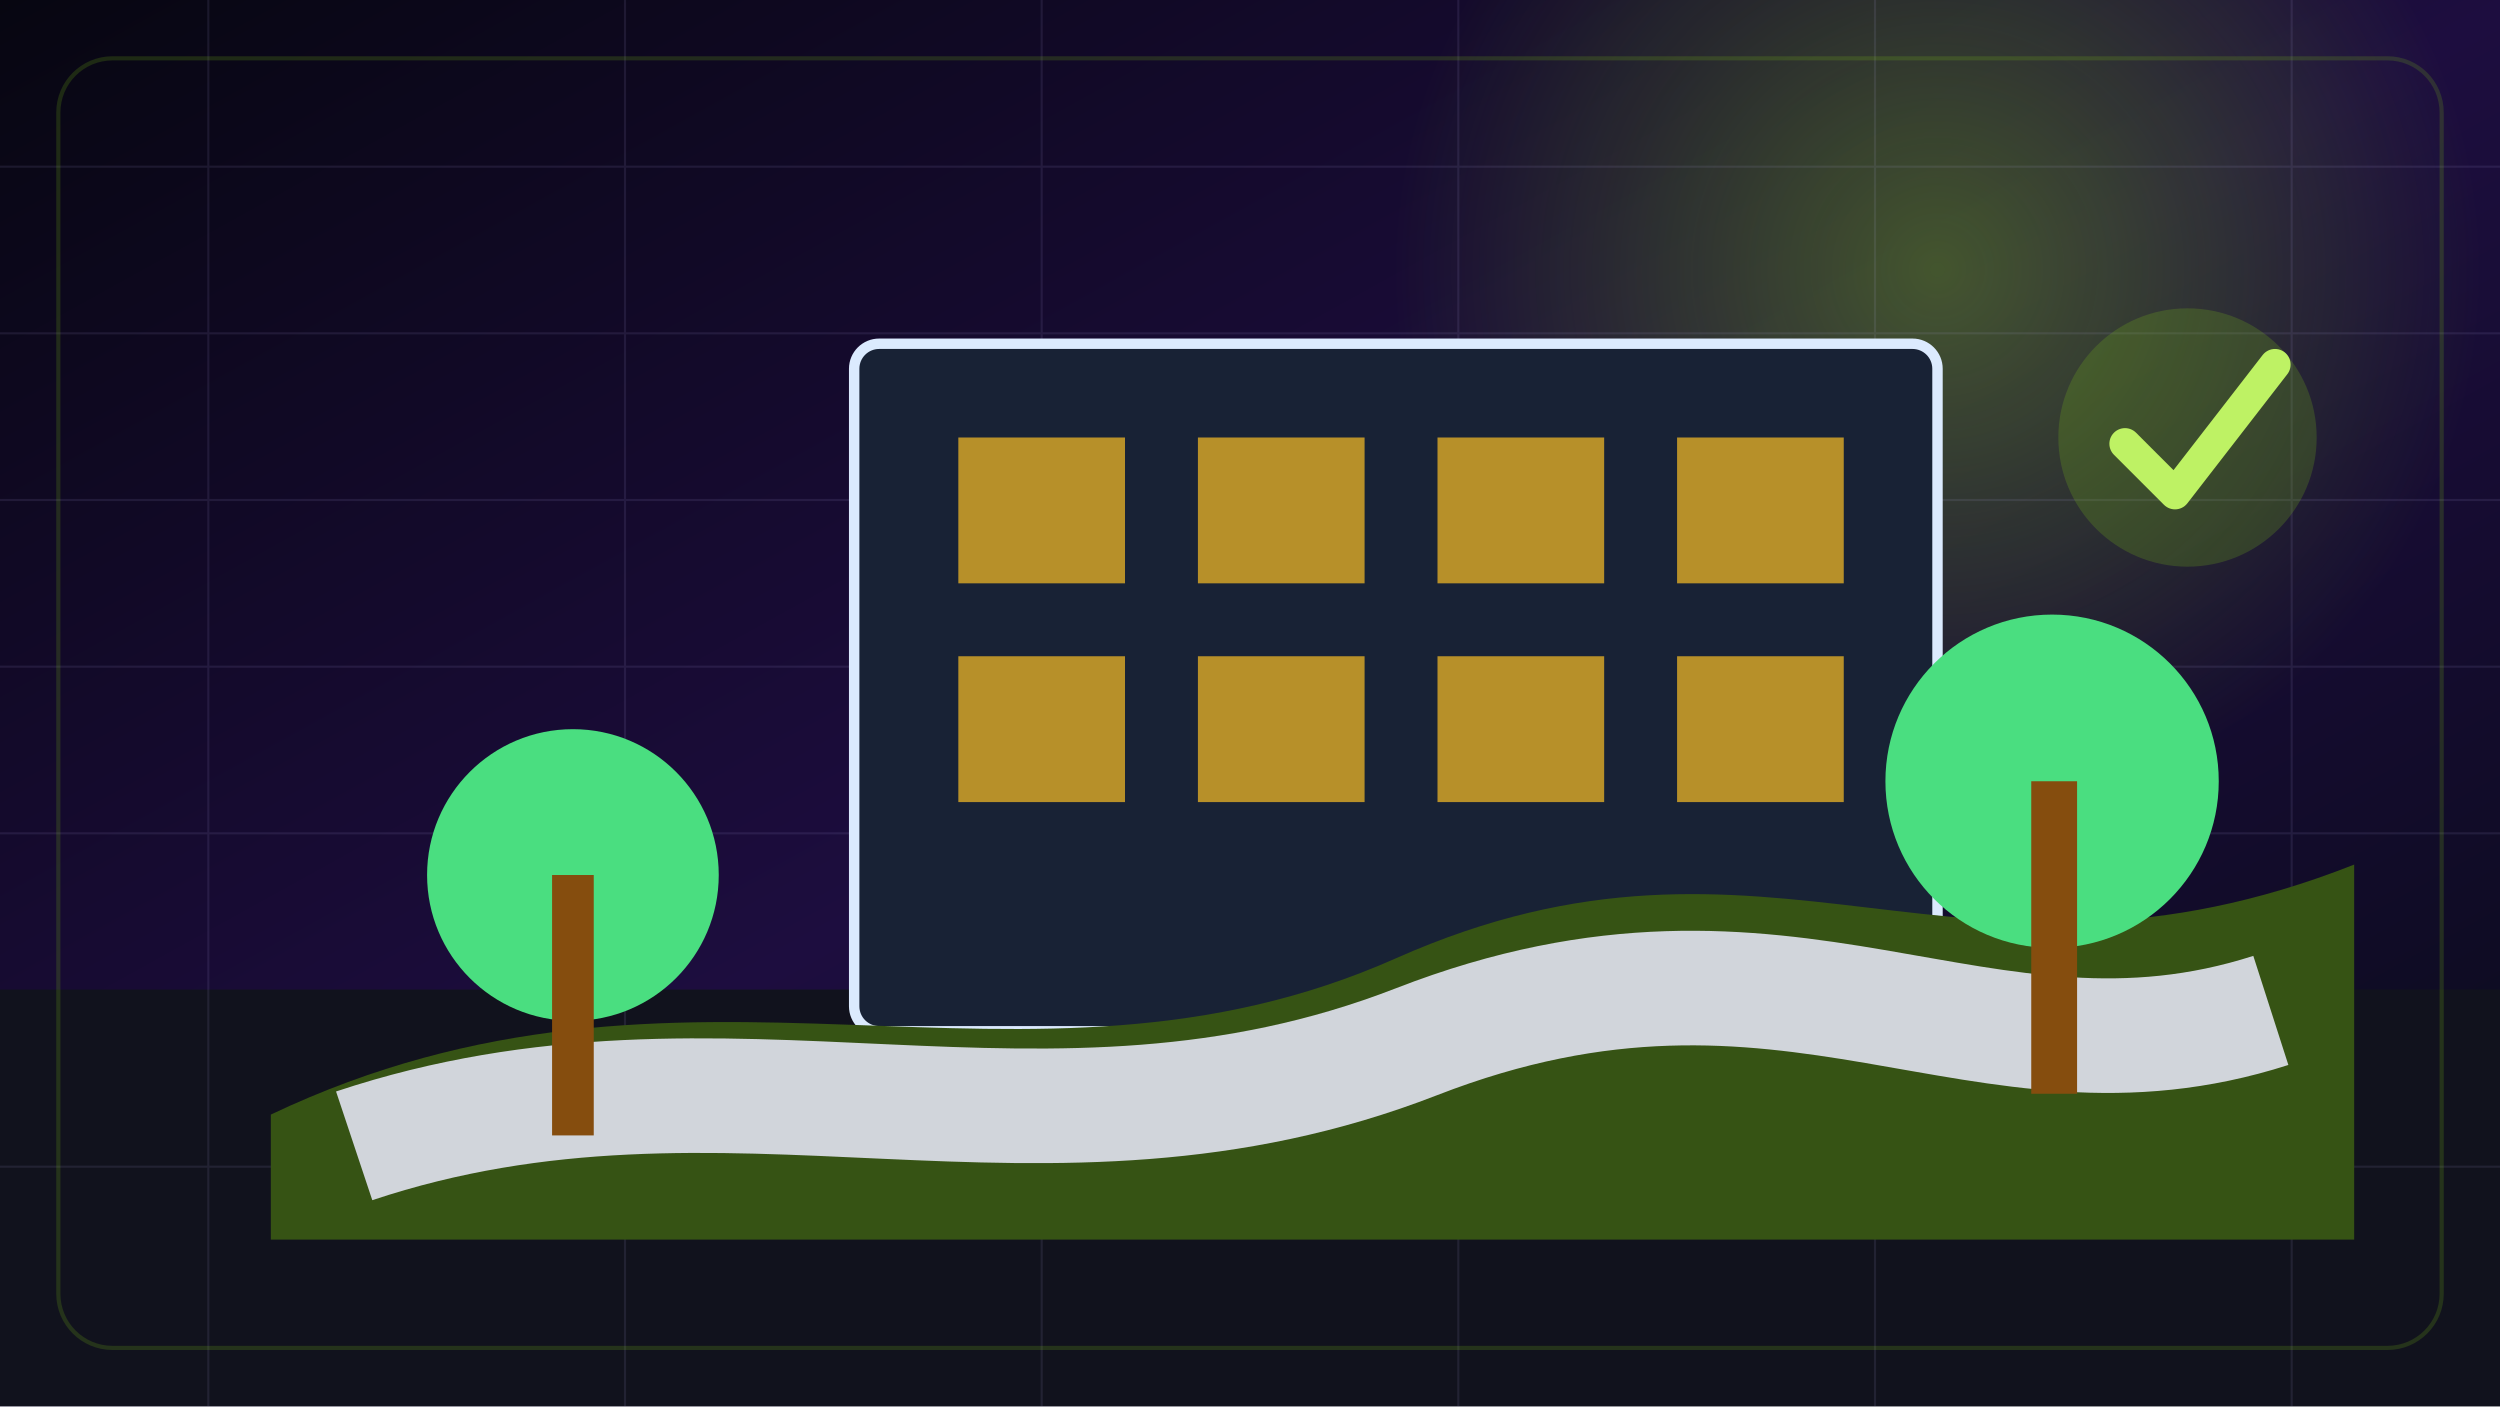
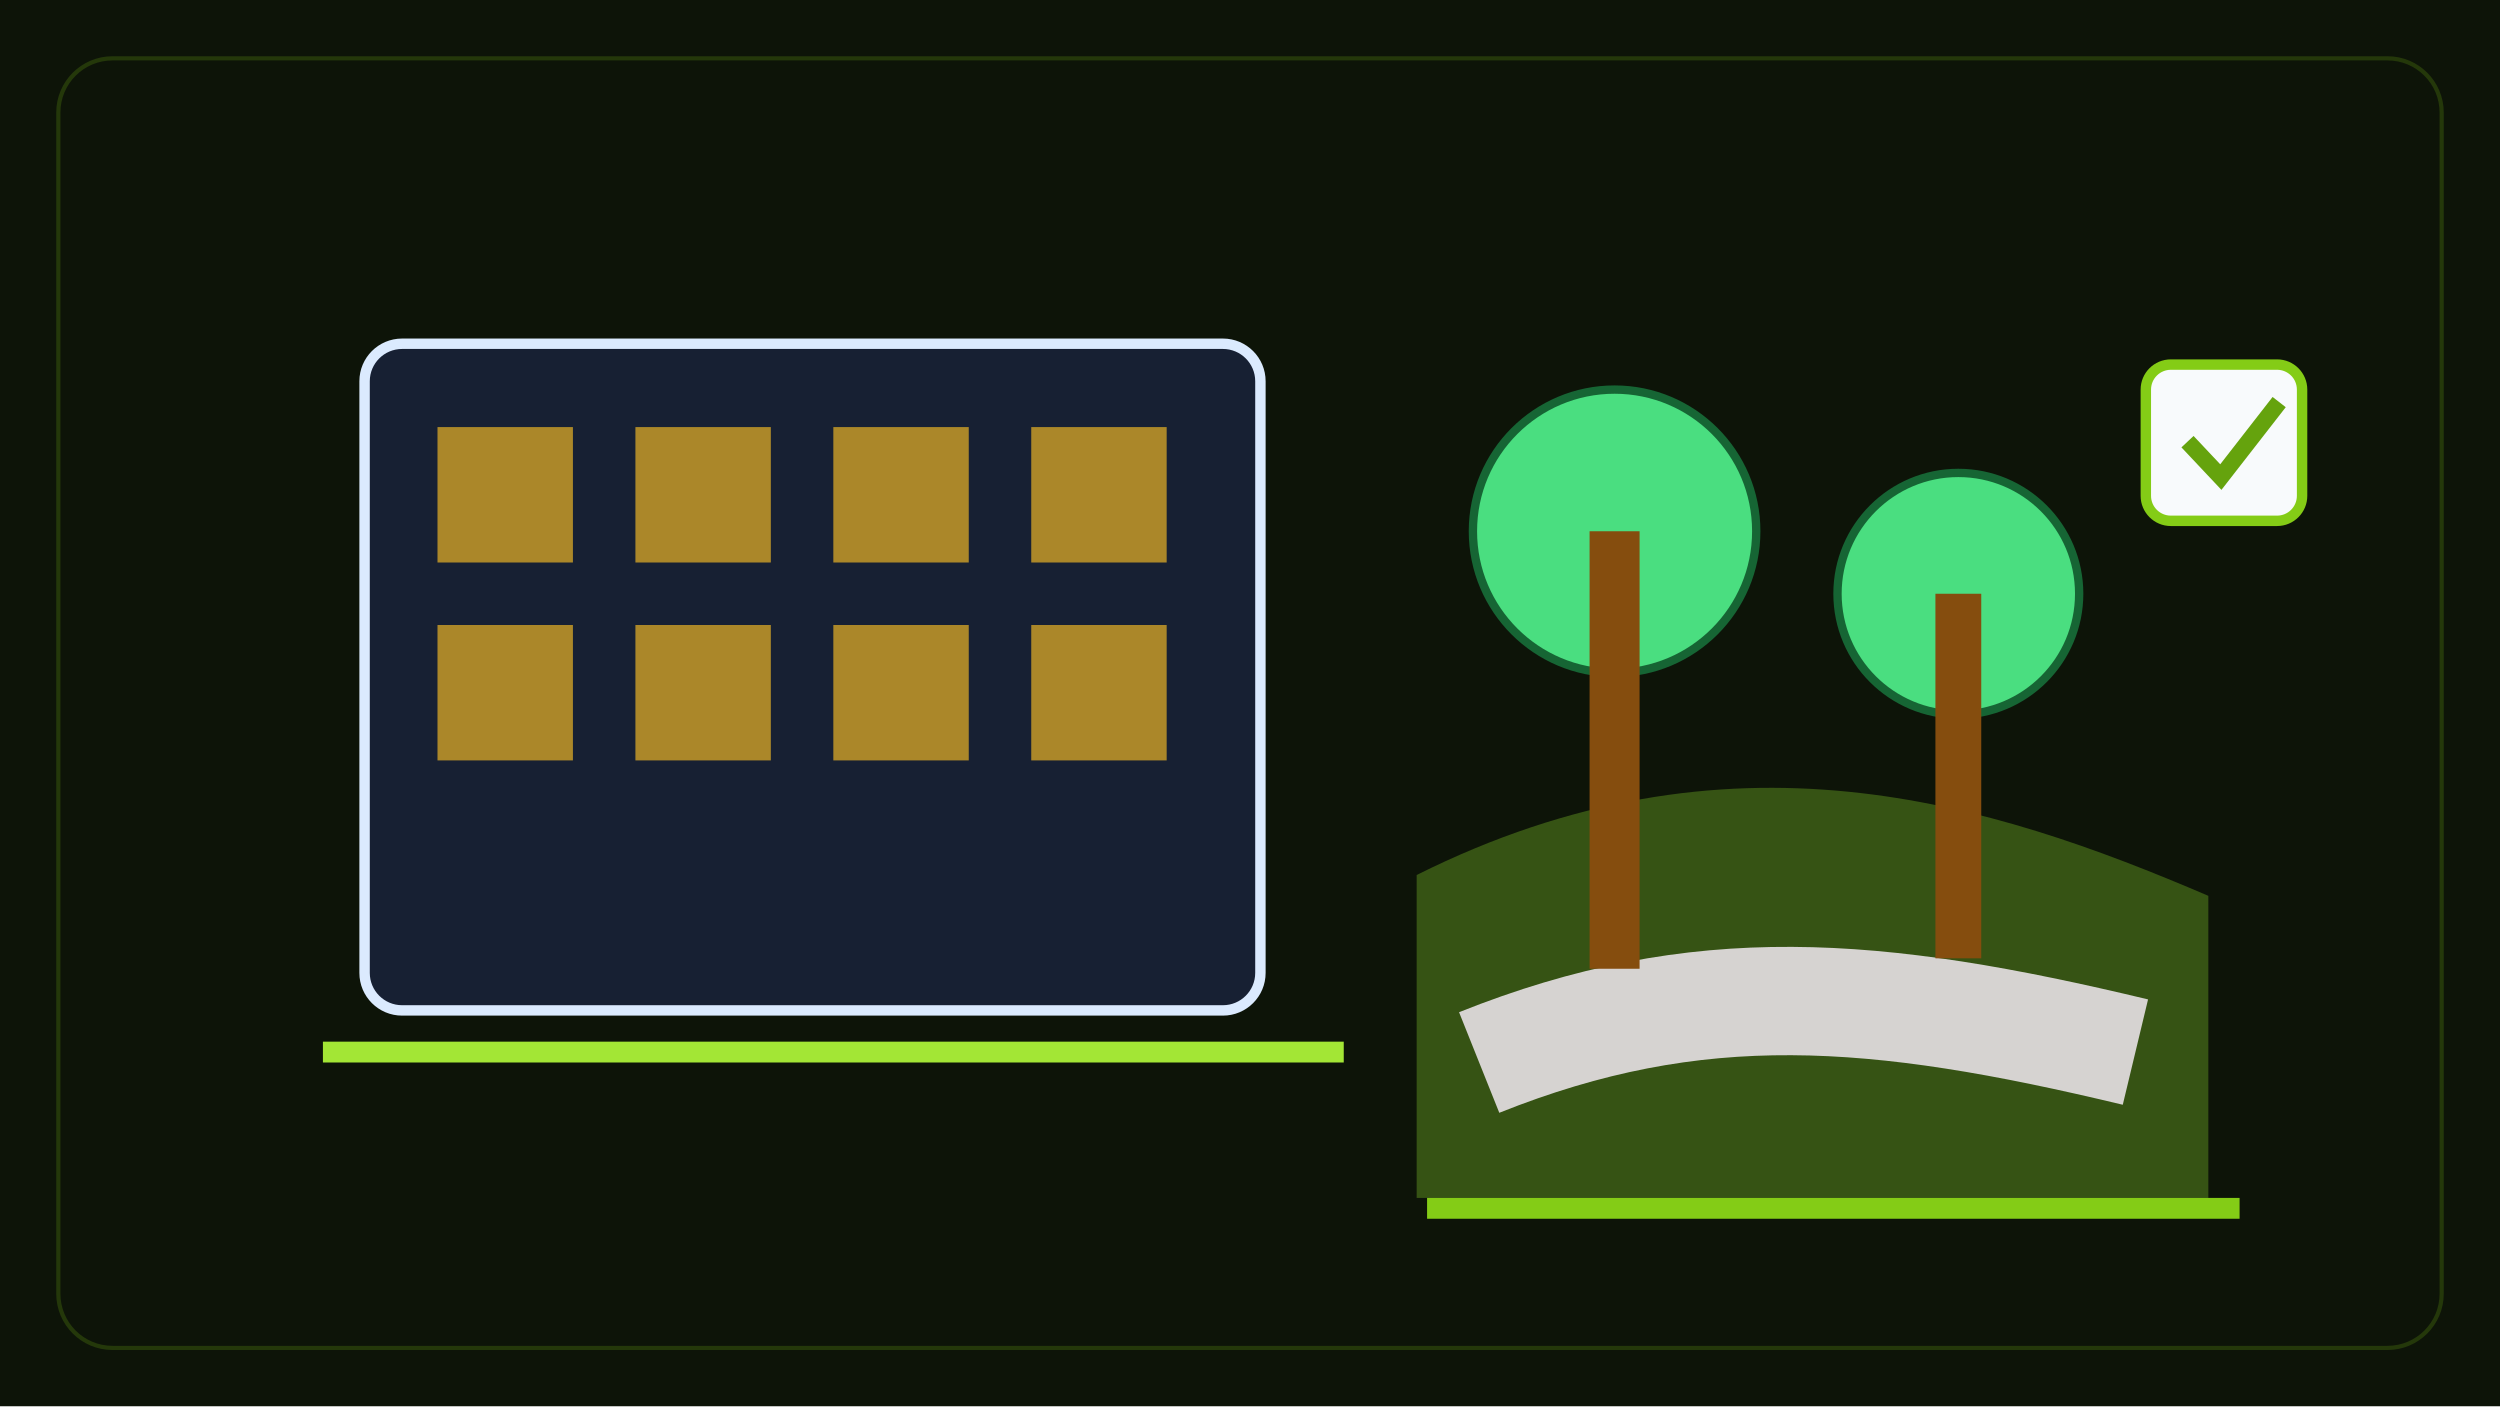
- <svg xmlns="http://www.w3.org/2000/svg" viewBox="0 0 1200 675" width="1200" height="675">
-   <defs>
-     <linearGradient id="bg" x1="0" y1="0" x2="1" y2="1">
-       <stop stop-color="#070611" />
-       <stop offset=".5" stop-color="#1d0d3f" />
-       <stop offset="1" stop-color="#080b17" />
-     </linearGradient>
-     <radialGradient id="halo">
-       <stop stop-color="#84cc16" stop-opacity=".38" />
-       <stop offset="1" stop-color="#84cc16" stop-opacity="0" />
-     </radialGradient>
-   </defs>
-   <rect width="1200" height="675" fill="url(#bg)" />
-   <circle cx="930" cy="130" r="260" fill="url(#halo)" />
-   <rect y="475" width="1200" height="200" fill="#11121d" />
-   <g opacity=".1" stroke="#c4b5fd">
-     <path d="M0 80H1200M0 160H1200M0 240H1200M0 320H1200M0 400H1200M0 560H1200M100 0V675M300 0V675M500 0V675M700 0V675M900 0V675M1100 0V675" />
-   </g>
-   <g transform="translate(90 95)">
-     <rect x="320" y="70" width="520" height="330" rx="12" fill="#182235" stroke="#dbeafe" stroke-width="5" />
-     <g fill="#fbbf24" opacity=".7">
-       <rect x="370" y="115" width="80" height="70" />
-       <rect x="485" y="115" width="80" height="70" />
-       <rect x="600" y="115" width="80" height="70" />
-       <rect x="715" y="115" width="80" height="70" />
-       <rect x="370" y="220" width="80" height="70" />
-       <rect x="485" y="220" width="80" height="70" />
-       <rect x="600" y="220" width="80" height="70" />
-       <rect x="715" y="220" width="80" height="70" />
+ <svg xmlns="http://www.w3.org/2000/svg" viewBox="0 0 1200 675">
+   <rect width="1200" height="675" fill="#0d1408" />
+   <g transform="translate(85 70)">
+     <rect x="90" y="95" width="430" height="320" rx="18" fill="#172033" stroke="#dbeafe" stroke-width="5" />
+     <g fill="#fbbf24" opacity=".65">
+       <rect x="125" y="135" width="65" height="65" />
+       <rect x="220" y="135" width="65" height="65" />
+       <rect x="315" y="135" width="65" height="65" />
+       <rect x="410" y="135" width="65" height="65" />
+       <rect x="125" y="230" width="65" height="65" />
+       <rect x="220" y="230" width="65" height="65" />
+       <rect x="315" y="230" width="65" height="65" />
+       <rect x="410" y="230" width="65" height="65" />
    </g>
-     <path d="M40 440C240 345 400 445 580 365S850 395 1040 320V500H40z" fill="#365314" />
-     <path d="M80 455C260 395 410 475 590 405S860 435 1000 390" fill="none" stroke="#d1d5db" stroke-width="55" />
-     <g fill="#4ade80">
-       <circle cx="185" cy="325" r="70" />
-       <circle cx="895" cy="280" r="80" />
+     <path d="M70 435h490" stroke="#a3e635" stroke-width="10" />
+     <path d="M595 350c150-75 275-35 380 10v145H595z" fill="#365314" />
+     <path d="M625 440c105-42 190-35 315-5" stroke="#d6d3d1" stroke-width="52" fill="none" />
+     <g fill="#4ade80" stroke="#166534" stroke-width="4">
+       <circle cx="690" cy="185" r="68" />
+       <circle cx="855" cy="215" r="58" />
    </g>
    <g fill="#854d0e">
-       <rect x="175" y="325" width="20" height="125" />
-       <rect x="885" y="280" width="22" height="150" />
+       <rect x="678" y="185" width="24" height="210" />
+       <rect x="844" y="215" width="22" height="175" />
    </g>
-     <circle cx="960" cy="115" r="62" fill="#84cc16" opacity=".2" />
-     <path d="M930 118l24 24 48-62" stroke="#bef264" stroke-width="15" fill="none" stroke-linecap="round" stroke-linejoin="round" />
+     <path d="M600 510h390" stroke="#84cc16" stroke-width="10" />
+     <rect x="945" y="105" width="75" height="75" rx="12" fill="#f8fafc" stroke="#84cc16" stroke-width="5" />
+     <path d="M965 142l16 17 28-36" stroke="#65a30d" stroke-width="8" fill="none" />
  </g>
-   <rect x="28" y="28" width="1144" height="619" rx="26" fill="none" stroke="#84cc16" stroke-opacity=".18" stroke-width="2" />
+   <rect x="28" y="28" width="1144" height="619" rx="26" fill="none" stroke="#84cc16" stroke-opacity=".2" stroke-width="2" />
</svg>
